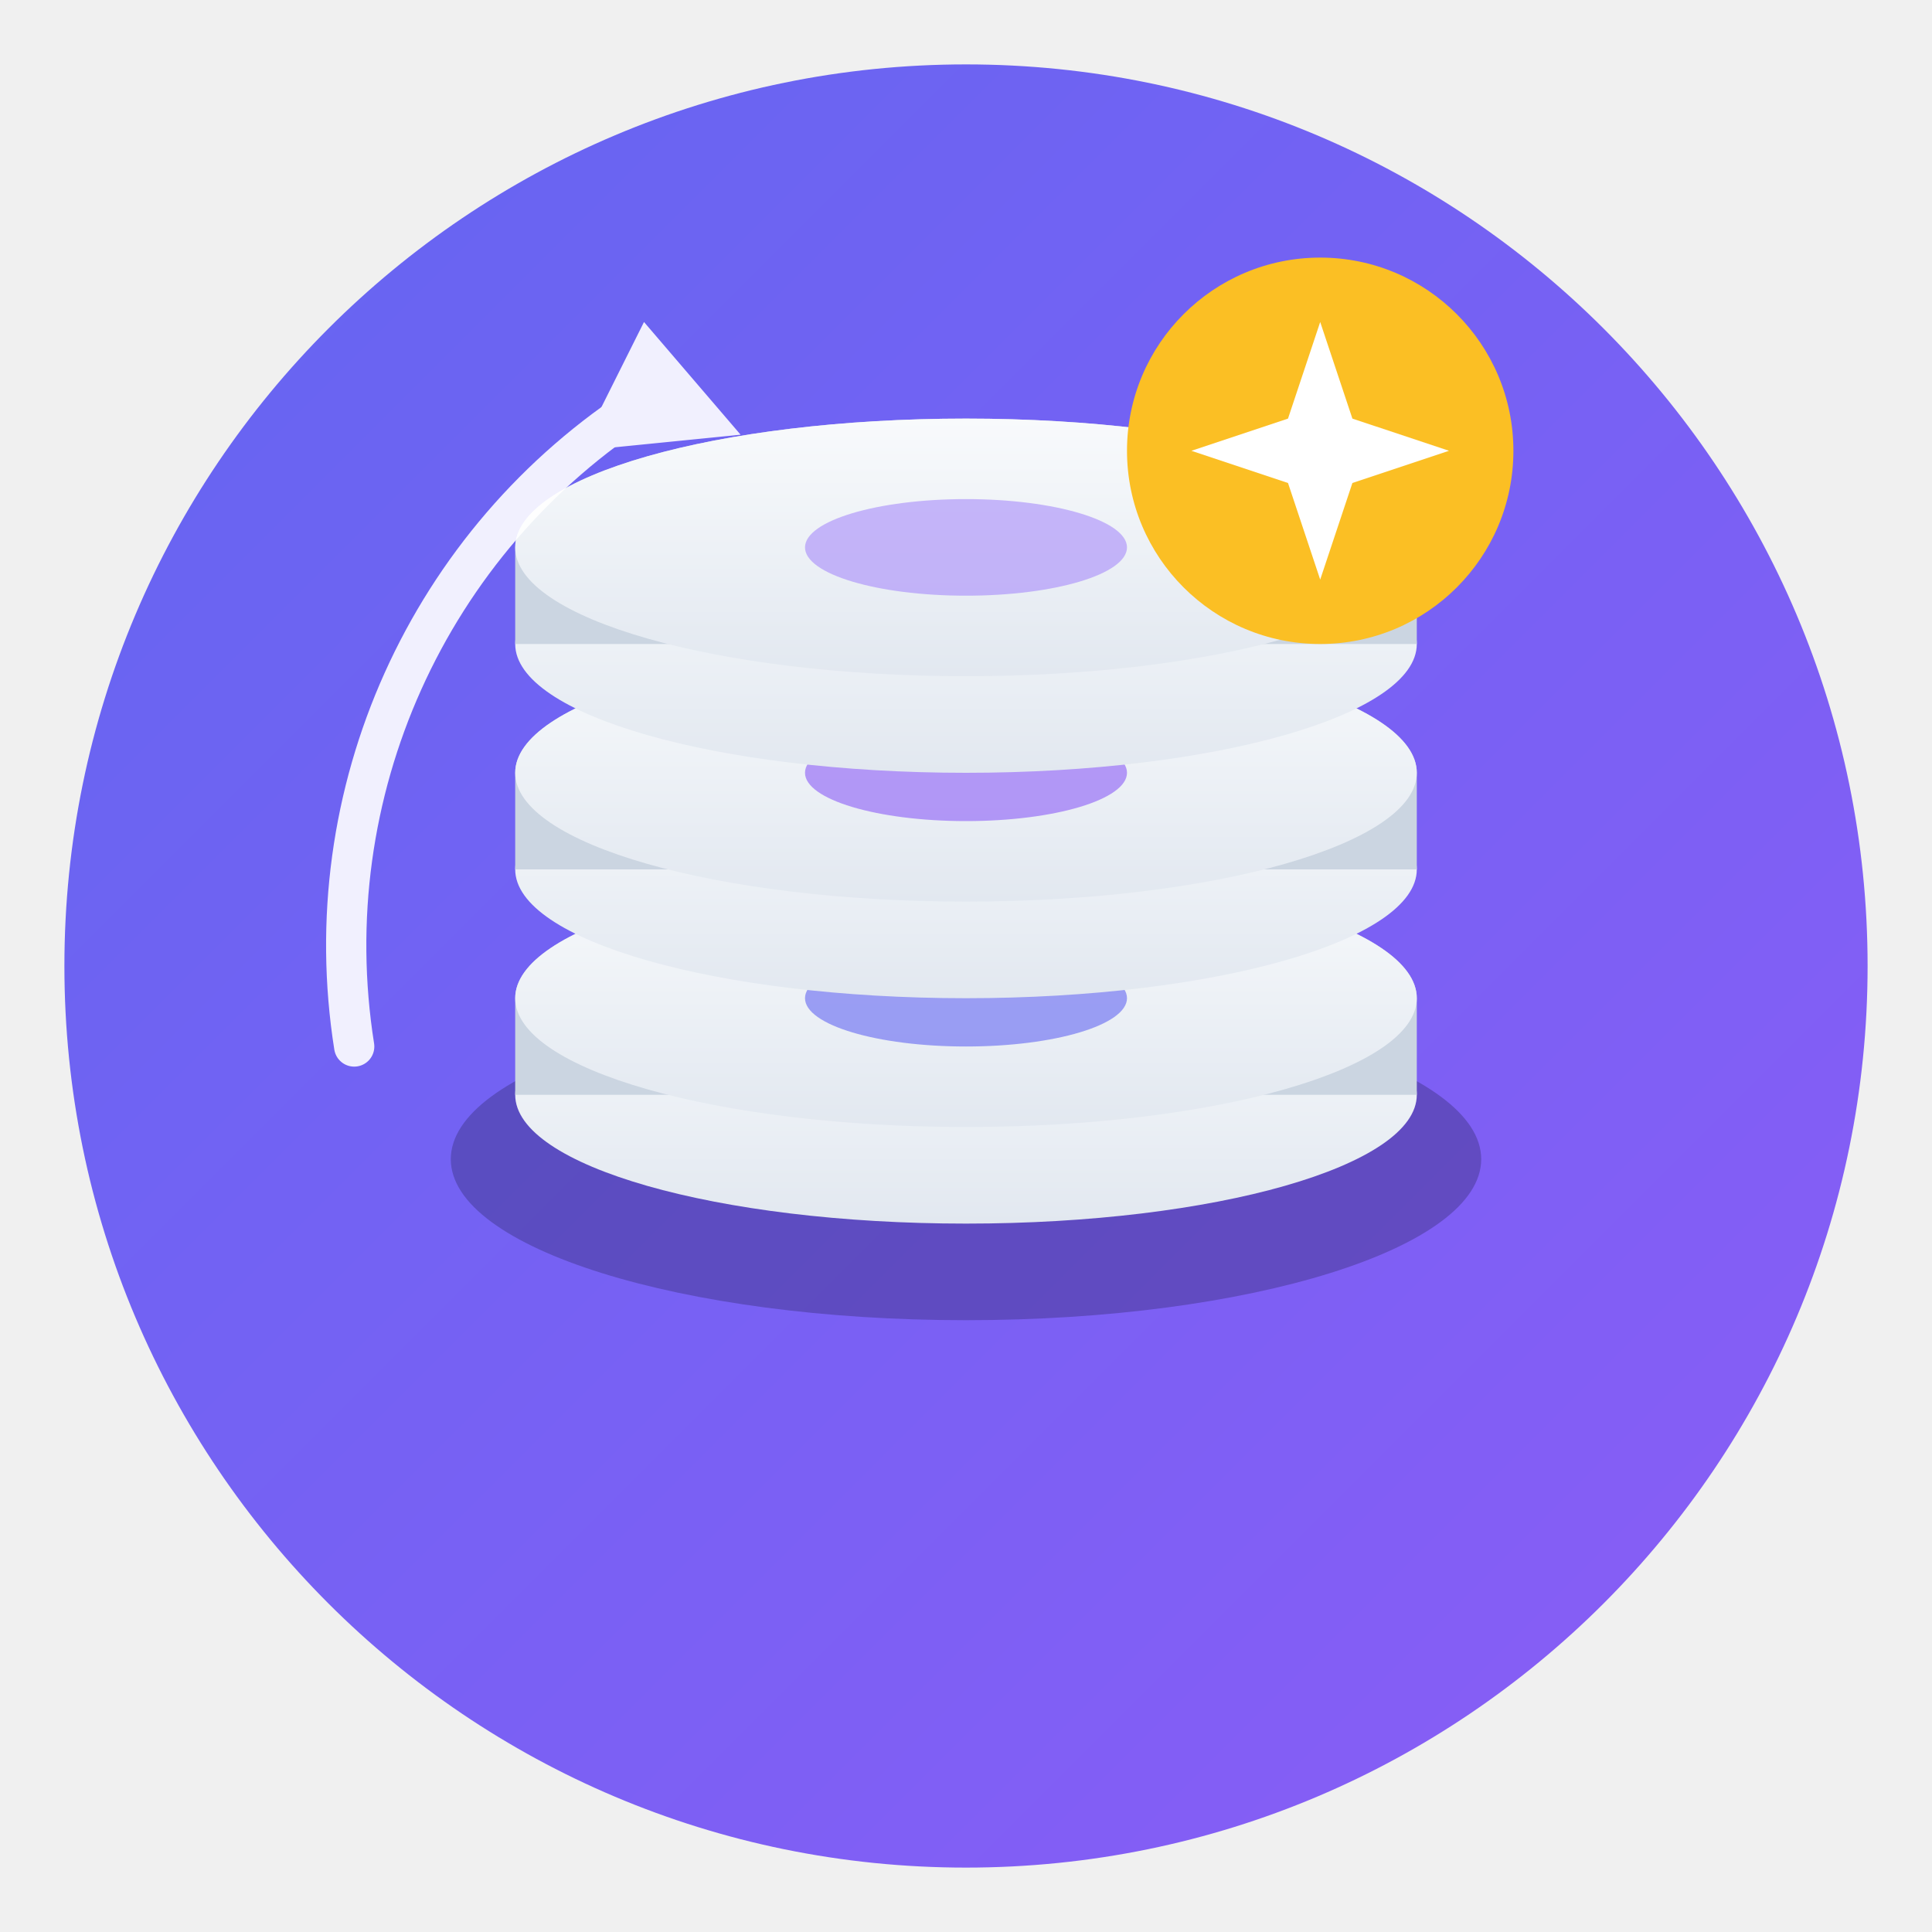
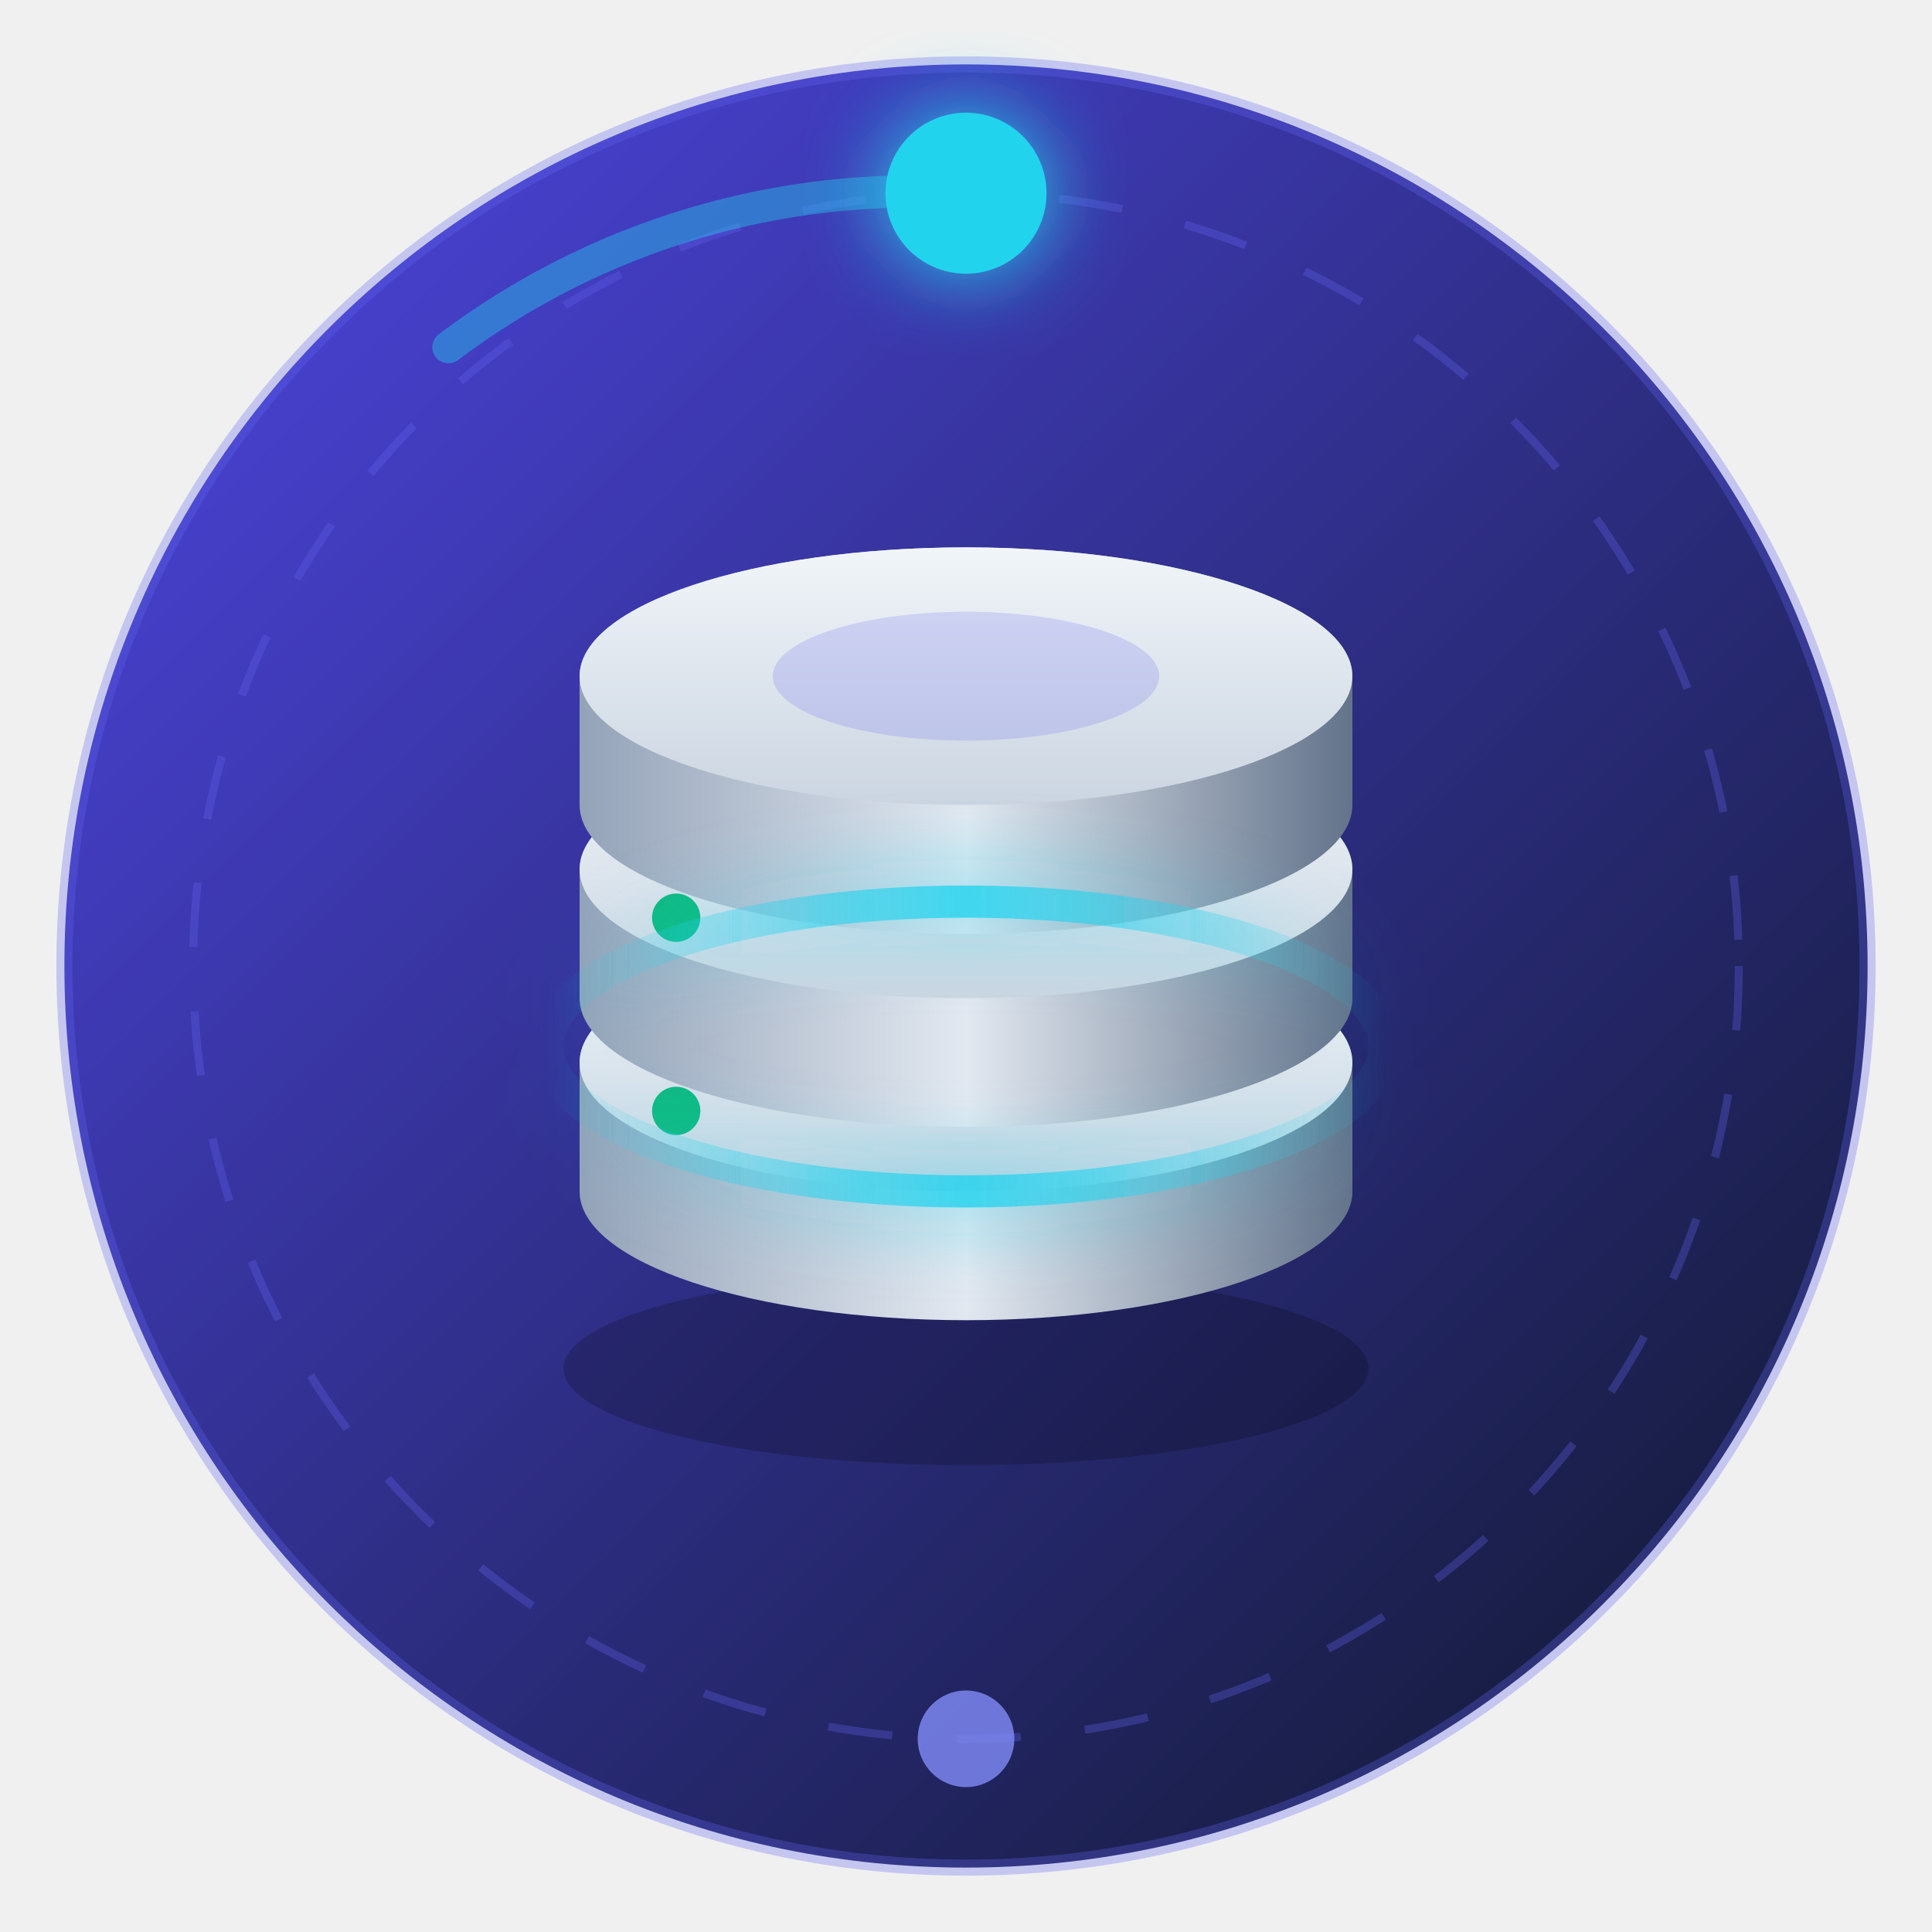
- <svg xmlns="http://www.w3.org/2000/svg" viewBox="0 0 120 120" width="120" height="120">
+ <svg xmlns="http://www.w3.org/2000/svg" viewBox="0 0 120 120" width="200" height="200">
  <defs>
    <linearGradient id="bgGrad" x1="0%" y1="0%" x2="100%" y2="100%">
-       <stop offset="0%" style="stop-color:#6366f1;stop-opacity:1" />
-       <stop offset="100%" style="stop-color:#8b5cf6;stop-opacity:1" />
+       <stop offset="0%" style="stop-color:#4f46e5;stop-opacity:1" />
+       <stop offset="100%" style="stop-color:#0f172a;stop-opacity:1" />
    </linearGradient>
-     <linearGradient id="diskGrad" x1="0%" y1="0%" x2="0%" y2="100%">
-       <stop offset="0%" style="stop-color:#f8fafc;stop-opacity:1" />
-       <stop offset="100%" style="stop-color:#e2e8f0;stop-opacity:1" />
+     <linearGradient id="diskSurface" x1="0%" y1="0%" x2="0%" y2="100%">
+       <stop offset="0%" style="stop-color:#f1f5f9;stop-opacity:1" />
+       <stop offset="100%" style="stop-color:#cbd5e1;stop-opacity:1" />
    </linearGradient>
+     <linearGradient id="diskSide" x1="0%" y1="0%" x2="100%" y2="0%">
+       <stop offset="0%" style="stop-color:#94a3b8;stop-opacity:1" />
+       <stop offset="50%" style="stop-color:#e2e8f0;stop-opacity:1" />
+       <stop offset="100%" style="stop-color:#64748b;stop-opacity:1" />
+     </linearGradient>
+     <linearGradient id="scanGrad" x1="0%" y1="0%" x2="100%" y2="0%">
+       <stop offset="0%" stop-color="#22d3ee" stop-opacity="0" />
+       <stop offset="50%" stop-color="#22d3ee" stop-opacity="0.8" />
+       <stop offset="100%" stop-color="#22d3ee" stop-opacity="0" />
+     </linearGradient>
+     <filter id="glow" x="-50%" y="-50%" width="200%" height="200%">
+       <feGaussianBlur stdDeviation="2.5" result="coloredBlur" />
+       <feMerge>
+         <feMergeNode in="coloredBlur" />
+         <feMergeNode in="SourceGraphic" />
+       </feMerge>
+     </filter>
  </defs>
-   <circle cx="60" cy="60" r="56" fill="url(#bgGrad)" />
-   <ellipse cx="60" cy="72" rx="32" ry="10" fill="#1e1b4b" opacity="0.3" />
-   <g transform="translate(60, 68)">
-     <ellipse cx="0" cy="0" rx="28" ry="8" fill="url(#diskGrad)" />
-     <path d="M-28,0 L-28,-6 A28,8 0 0,1 28,-6 L28,0" fill="#cbd5e1" />
-     <ellipse cx="0" cy="-6" rx="28" ry="8" fill="url(#diskGrad)" />
-     <ellipse cx="0" cy="-6" rx="10" ry="3" fill="#6366f1" opacity="0.6" />
+   <style>
+     /* 1. Floating Animation for the Stack */
+     .stack {
+       animation: float 4s ease-in-out infinite;
+     }
+     @keyframes float {
+       0%, 100% { transform: translateY(0px); }
+       50% { transform: translateY(-4px); }
+     }
+ 
+     /* 2. Rotation for the Orbit Ring */
+     .orbit {
+       animation: spin 8s linear infinite;
+       transform-origin: 60px 60px;
+     }
+     @keyframes spin {
+       from { transform: rotate(0deg); }
+       to { transform: rotate(360deg); }
+     }
+ 
+     /* 3. Pulse for the AI Core */
+     .core-pulse {
+       animation: pulse 3s ease-in-out infinite;
+     }
+     @keyframes pulse {
+       0%, 100% { opacity: 0.4; }
+       50% { opacity: 0.8; }
+     }
+     
+     /* 4. Scanning line */
+     .scanner {
+         animation: scan 3s ease-in-out infinite;
+     }
+     @keyframes scan {
+         0%, 100% { opacity: 0; transform: translateY(10px); }
+         50% { opacity: 1; transform: translateY(-20px); }
+     }
+   </style>
+   <circle cx="60" cy="60" r="56" fill="url(#bgGrad)" stroke="#6366f1" stroke-width="1" stroke-opacity="0.3" />
+   <circle cx="60" cy="60" r="48" fill="none" stroke="#6366f1" stroke-width="0.5" stroke-dasharray="4 4" opacity="0.3" class="orbit" style="animation-duration: 20s;" />
+   <g class="stack">
+     <ellipse cx="60" cy="85" rx="25" ry="6" fill="#000" opacity="0.2">
+       <animate attributeName="rx" values="25;22;25" dur="4s" repeatCount="indefinite" />
+       <animate attributeName="opacity" values="0.2;0.1;0.2" dur="4s" repeatCount="indefinite" />
+     </ellipse>
+     <g transform="translate(60, 74)">
+       <path d="M-24,0 L-24,-8 A24,8 0 0,1 24,-8 L24,0 A24,8 0 0,1 -24,0" fill="url(#diskSide)" />
+       <ellipse cx="0" cy="-8" rx="24" ry="8" fill="url(#diskSurface)" />
+       <circle cx="-18" cy="-5" r="1.5" fill="#10b981" class="core-pulse" />
+     </g>
+     <g transform="translate(60, 62)">
+       <path d="M-24,0 L-24,-8 A24,8 0 0,1 24,-8 L24,0 A24,8 0 0,1 -24,0" fill="url(#diskSide)" />
+       <ellipse cx="0" cy="-8" rx="24" ry="8" fill="url(#diskSurface)" />
+       <circle cx="-18" cy="-5" r="1.5" fill="#10b981" class="core-pulse" style="animation-delay: 0.2s" />
+     </g>
+     <g transform="translate(60, 50)">
+       <path d="M-24,0 L-24,-8 A24,8 0 0,1 24,-8 L24,0 A24,8 0 0,1 -24,0" fill="url(#diskSide)" />
+       <ellipse cx="0" cy="-8" rx="24" ry="8" fill="url(#diskSurface)" />
+       <ellipse cx="0" cy="-8" rx="12" ry="4" fill="#6366f1" opacity="0.2" />
+     </g>
+     <g transform="translate(60, 65)">
+       <ellipse cx="0" cy="0" rx="26" ry="9" fill="none" stroke="url(#scanGrad)" stroke-width="2" class="scanner" filter="url(#glow)" />
+     </g>
  </g>
-   <g transform="translate(60, 54)">
-     <ellipse cx="0" cy="0" rx="28" ry="8" fill="url(#diskGrad)" />
-     <path d="M-28,0 L-28,-6 A28,8 0 0,1 28,-6 L28,0" fill="#cbd5e1" />
-     <ellipse cx="0" cy="-6" rx="28" ry="8" fill="url(#diskGrad)" />
-     <ellipse cx="0" cy="-6" rx="10" ry="3" fill="#8b5cf6" opacity="0.6" />
-   </g>
-   <g transform="translate(60, 40)">
-     <ellipse cx="0" cy="0" rx="28" ry="8" fill="url(#diskGrad)" />
-     <path d="M-28,0 L-28,-6 A28,8 0 0,1 28,-6 L28,0" fill="#cbd5e1" />
-     <ellipse cx="0" cy="-6" rx="28" ry="8" fill="url(#diskGrad)" />
-     <ellipse cx="0" cy="-6" rx="10" ry="3" fill="#a78bfa" opacity="0.6" />
-   </g>
-   <g transform="translate(82, 28)">
-     <circle cx="0" cy="0" r="12" fill="#fbbf24" />
-     <path d="M0,-8 L2,-2 L8,0 L2,2 L0,8 L-2,2 L-8,0 L-2,-2 Z" fill="white" />
-   </g>
-   <g transform="translate(60, 60)" fill="none" stroke="white" stroke-width="2.5" stroke-linecap="round" opacity="0.9">
-     <path d="M-38,5 A40,40 0 0,1 -20,-35" />
-     <polygon points="-24,-32 -20,-40 -14,-33" fill="white" stroke="none" />
+   <g class="orbit">
+     <g transform="translate(0, -48)">
+       <circle cx="60" cy="60" r="5" fill="#22d3ee" filter="url(#glow)" />
+       <path d="M60,60 A48,48 0 0,0 30,75" stroke="#22d3ee" stroke-width="2" stroke-linecap="round" fill="none" opacity="0.4" transform="rotate(10, 60, 60)" />
+     </g>
+     <g transform="translate(0, 48)">
+       <circle cx="60" cy="60" r="3" fill="#818cf8" opacity="0.8" />
+     </g>
  </g>
</svg>
